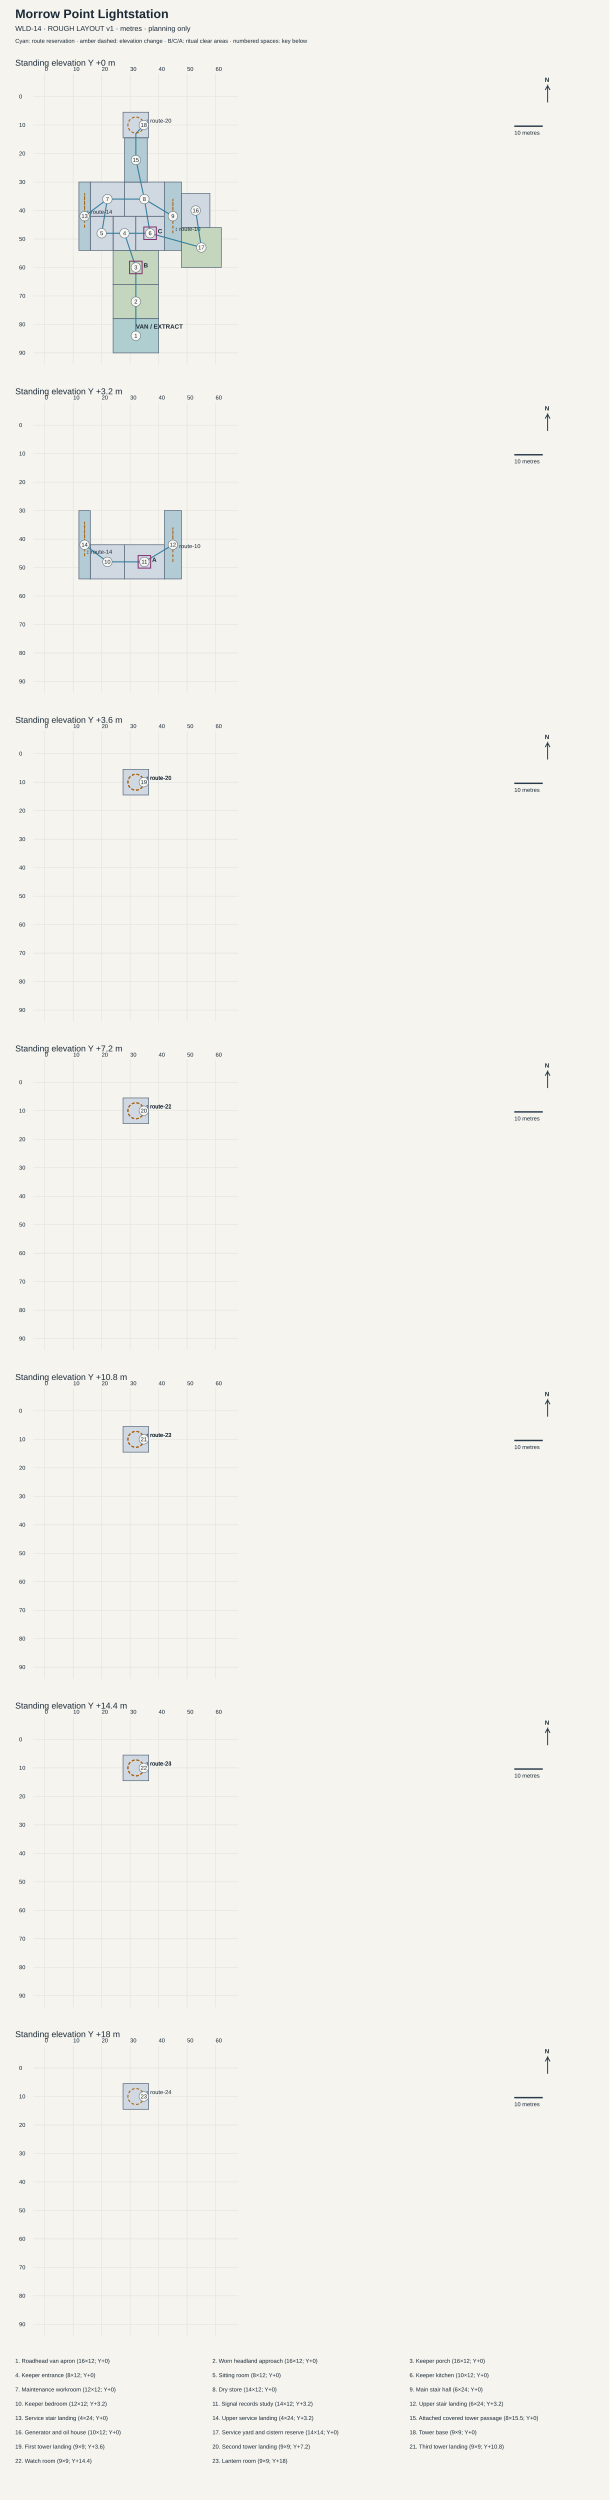
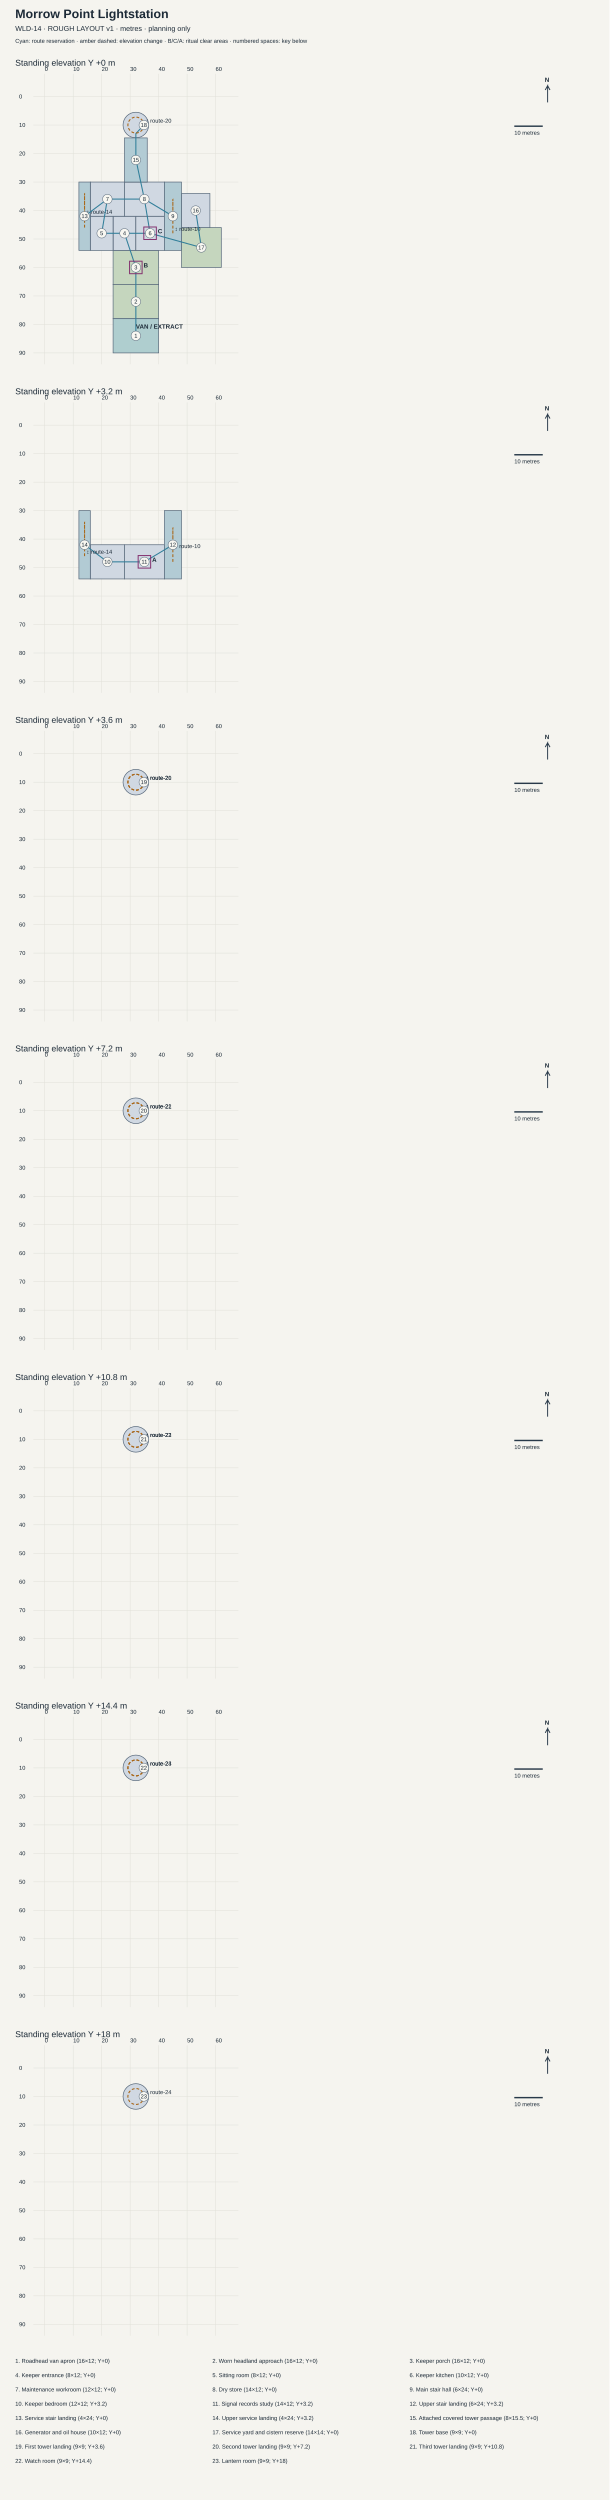
<svg xmlns="http://www.w3.org/2000/svg" width="1280" height="5250" viewBox="0 0 1280 5250">
  <style>text{font-family:Arial,sans-serif;fill:#1c2a37}.small{font-size:12px}.label{font-size:13px;font-weight:bold}.title{font-size:26px;font-weight:bold}</style>
  <rect width="100%" height="100%" fill="#f5f4ef" />
  <text x="32" y="38" class="title">Morrow Point Lightstation</text>
  <text x="32" y="65" font-size="15">WLD-14 · ROUGH LAYOUT v1 · metres · planning only</text>
  <text x="32" y="90" class="small">Cyan: route reservation · amber dashed: elevation change · B/C/A: ritual clear areas · numbered spaces: key below</text>
  <text x="32" y="138.0" font-size="18">Standing elevation Y +0 m</text>
  <path d="M93.9,155.0 v610.0" stroke="#dfdfd8" />
  <text x="93.9" y="149.0" class="small">0</text>
  <path d="M153.7,155.0 v610.0" stroke="#dfdfd8" />
  <text x="153.7" y="149.0" class="small">10</text>
  <path d="M213.5,155.0 v610.0" stroke="#dfdfd8" />
  <text x="213.5" y="149.0" class="small">20</text>
  <path d="M273.3,155.0 v610.0" stroke="#dfdfd8" />
  <text x="273.3" y="149.0" class="small">30</text>
  <path d="M333.1,155.0 v610.0" stroke="#dfdfd8" />
  <text x="333.1" y="149.0" class="small">40</text>
  <path d="M392.9,155.0 v610.0" stroke="#dfdfd8" />
  <text x="392.9" y="149.0" class="small">50</text>
  <path d="M452.7,155.0 v610.0" stroke="#dfdfd8" />
  <text x="452.7" y="149.0" class="small">60</text>
  <path d="M70.0,202.8 h430.6" stroke="#dfdfd8" />
  <text x="40.0" y="206.8" class="small">0</text>
  <path d="M70.0,262.6 h430.6" stroke="#dfdfd8" />
  <text x="40.0" y="266.6" class="small">10</text>
  <path d="M70.0,322.5 h430.6" stroke="#dfdfd8" />
  <text x="40.0" y="326.5" class="small">20</text>
  <path d="M70.0,382.3 h430.6" stroke="#dfdfd8" />
  <text x="40.0" y="386.3" class="small">30</text>
  <path d="M70.0,442.1 h430.6" stroke="#dfdfd8" />
  <text x="40.0" y="446.1" class="small">40</text>
  <path d="M70.0,501.9 h430.6" stroke="#dfdfd8" />
  <text x="40.0" y="505.9" class="small">50</text>
  <path d="M70.0,561.7 h430.6" stroke="#dfdfd8" />
  <text x="40.0" y="565.7" class="small">60</text>
  <path d="M70.0,621.5 h430.6" stroke="#dfdfd8" />
  <text x="40.0" y="625.5" class="small">70</text>
  <path d="M70.0,681.3 h430.6" stroke="#dfdfd8" />
  <text x="40.0" y="685.3" class="small">80</text>
  <path d="M70.0,741.1 h430.6" stroke="#dfdfd8" />
  <text x="40.0" y="745.1" class="small">90</text>
  <rect x="237.5" y="597.5" width="95.7" height="71.8" fill="#c5d6be" stroke="#536477" stroke-width="1.4" />
  <rect x="237.5" y="525.8" width="95.7" height="71.8" fill="#c5d6be" stroke="#536477" stroke-width="1.4" />
  <rect x="381.0" y="477.9" width="83.7" height="83.7" fill="#c5d6be" stroke="#536477" stroke-width="1.4" />
  <rect x="237.5" y="669.3" width="95.7" height="71.8" fill="#afcecf" stroke="#536477" stroke-width="1.4" />
  <rect x="237.5" y="454.0" width="47.8" height="71.8" fill="#d0d8e2" stroke="#536477" stroke-width="1.4" />
  <rect x="189.6" y="454.0" width="47.8" height="71.8" fill="#d0d8e2" stroke="#536477" stroke-width="1.4" />
  <rect x="285.3" y="454.0" width="59.8" height="71.8" fill="#d0d8e2" stroke="#536477" stroke-width="1.4" />
  <rect x="189.6" y="382.3" width="71.8" height="71.8" fill="#d0d8e2" stroke="#536477" stroke-width="1.4" />
  <rect x="261.4" y="382.3" width="83.7" height="71.8" fill="#d0d8e2" stroke="#536477" stroke-width="1.4" />
  <rect x="381.0" y="406.2" width="59.8" height="71.8" fill="#d0d8e2" stroke="#536477" stroke-width="1.4" />
-   <rect x="258.4" y="235.7" width="53.8" height="53.8" fill="#d0d8e2" stroke="#536477" stroke-width="1.4" />
+   <circle cx="285.3" cy="262.6" r="26.9" fill="#d0d8e2" stroke="#536477" stroke-width="1.4" />
  <rect x="345.1" y="382.3" width="35.9" height="143.5" fill="#b2cbd4" stroke="#536477" stroke-width="1.4" />
  <rect x="165.7" y="382.3" width="23.9" height="143.5" fill="#b2cbd4" stroke="#536477" stroke-width="1.4" />
  <rect x="261.4" y="289.6" width="47.8" height="92.7" fill="#b2cbd4" stroke="#536477" stroke-width="1.4" />
  <path d="M285.3,705.2 L285.3,633.4" fill="none" stroke="#307e99" stroke-width="2.2" />
  <path d="M285.3,633.4 L285.3,561.7" fill="none" stroke="#307e99" stroke-width="2.2" />
  <path d="M285.3,561.7 L261.4,489.9" fill="none" stroke="#307e99" stroke-width="2.2" />
  <path d="M261.4,489.9 L213.5,489.9" fill="none" stroke="#307e99" stroke-width="2.2" />
  <path d="M213.5,489.9 L225.5,418.1" fill="none" stroke="#307e99" stroke-width="2.2" />
  <path d="M225.5,418.1 L303.2,418.1" fill="none" stroke="#307e99" stroke-width="2.2" />
  <path d="M303.2,418.1 L315.2,489.9" fill="none" stroke="#307e99" stroke-width="2.2" />
  <path d="M315.2,489.9 L261.4,489.9" fill="none" stroke="#307e99" stroke-width="2.2" />
  <path d="M303.2,418.1 L363.0,454.0" fill="none" stroke="#307e99" stroke-width="2.2" />
  <path d="M363.0,489.9 L363.0,418.1 L363.0,466.0" fill="none" stroke="#a86516" stroke-width="2.2" stroke-dasharray="6 4" />
  <text x="367.0" y="484.9" class="small">↕ route-10</text>
  <path d="M177.6,477.9 L177.6,406.2 L177.6,454.0" fill="none" stroke="#a86516" stroke-width="2.2" stroke-dasharray="6 4" />
  <text x="181.6" y="449.0" class="small">↕ route-14</text>
  <path d="M177.6,454.0 L225.5,418.1" fill="none" stroke="#307e99" stroke-width="2.2" />
  <path d="M303.2,418.1 L285.3,334.4" fill="none" stroke="#307e99" stroke-width="2.2" />
  <path d="M285.3,334.4 L285.3,280.6 L302.0,262.6" fill="none" stroke="#307e99" stroke-width="2.2" />
  <path d="M315.2,489.9 L422.8,519.8" fill="none" stroke="#307e99" stroke-width="2.2" />
  <path d="M422.8,519.8 L410.9,442.1" fill="none" stroke="#307e99" stroke-width="2.2" />
  <path d="M302.0,262.6 L301.6,266.4 L300.4,269.9 L298.4,273.1 L295.7,275.7 L292.6,277.7 L289.0,279.0 L285.3,279.4 L281.6,279.0 L278.0,277.7 L274.9,275.7 L272.2,273.1 L270.2,269.9 L269.0,266.4 L268.5,262.6 L269.0,258.9 L270.2,255.4 L272.2,252.2 L274.9,249.6 L278.0,247.6 L281.6,246.3 L285.3,245.9 L289.0,246.3 L292.6,247.6 L295.7,249.6 L298.4,252.2 L300.4,255.4 L301.6,258.9 L302.0,262.6" fill="none" stroke="#a86516" stroke-width="2.2" stroke-dasharray="6 4" />
  <text x="306.0" y="257.6" class="small">↕ route-20</text>
  <circle cx="285.3" cy="705.2" r="10" fill="#f8f7f1" stroke="#536477" />
  <text x="285.3" y="709.2" text-anchor="middle" class="small">1</text>
  <circle cx="285.3" cy="633.4" r="10" fill="#f8f7f1" stroke="#536477" />
  <text x="285.3" y="637.4" text-anchor="middle" class="small">2</text>
  <circle cx="285.3" cy="561.7" r="10" fill="#f8f7f1" stroke="#536477" />
  <text x="285.3" y="565.7" text-anchor="middle" class="small">3</text>
  <circle cx="261.4" cy="489.9" r="10" fill="#f8f7f1" stroke="#536477" />
  <text x="261.4" y="493.9" text-anchor="middle" class="small">4</text>
  <circle cx="213.5" cy="489.9" r="10" fill="#f8f7f1" stroke="#536477" />
  <text x="213.5" y="493.9" text-anchor="middle" class="small">5</text>
  <circle cx="315.2" cy="489.9" r="10" fill="#f8f7f1" stroke="#536477" />
  <text x="315.2" y="493.9" text-anchor="middle" class="small">6</text>
  <circle cx="225.5" cy="418.1" r="10" fill="#f8f7f1" stroke="#536477" />
  <text x="225.5" y="422.1" text-anchor="middle" class="small">7</text>
  <circle cx="303.2" cy="418.1" r="10" fill="#f8f7f1" stroke="#536477" />
  <text x="303.2" y="422.1" text-anchor="middle" class="small">8</text>
  <circle cx="363.0" cy="454.0" r="10" fill="#f8f7f1" stroke="#536477" />
  <text x="363.0" y="458.0" text-anchor="middle" class="small">9</text>
  <circle cx="177.6" cy="454.0" r="10" fill="#f8f7f1" stroke="#536477" />
  <text x="177.6" y="458.0" text-anchor="middle" class="small">13</text>
  <circle cx="285.3" cy="335.9" r="10" fill="#f8f7f1" stroke="#536477" />
  <text x="285.3" y="339.9" text-anchor="middle" class="small">15</text>
  <circle cx="410.9" cy="442.1" r="10" fill="#f8f7f1" stroke="#536477" />
  <text x="410.9" y="446.1" text-anchor="middle" class="small">16</text>
  <circle cx="422.8" cy="519.8" r="10" fill="#f8f7f1" stroke="#536477" />
  <text x="422.8" y="523.8" text-anchor="middle" class="small">17</text>
  <circle cx="302.0" cy="262.6" r="10" fill="#f8f7f1" stroke="#536477" />
  <text x="302.0" y="266.6" text-anchor="middle" class="small">18</text>
  <rect x="272.1" y="548.5" width="26.3" height="26.3" fill="none" stroke="#812c6b" stroke-width="2" />
  <text x="301.5" y="561.7" class="label">B</text>
  <rect x="302.0" y="476.7" width="26.3" height="26.3" fill="none" stroke="#812c6b" stroke-width="2" />
  <text x="331.4" y="489.9" class="label">C</text>
  <text x="285.3" y="690.2" class="label">VAN / EXTRACT</text>
  <path d="M1150,215.0 v-35 l-5,9 m5,-9 l5,9" fill="none" stroke="#283949" stroke-width="2" />
  <text x="1144" y="172.0" class="label">N</text>
  <path d="M1080,265.0 h59.8" stroke="#283949" stroke-width="3" />
  <text x="1080" y="283.0" class="small">10 metres</text>
  <text x="32" y="828.0" font-size="18">Standing elevation Y +3.2 m</text>
  <path d="M93.9,845.0 v610.0" stroke="#dfdfd8" />
  <text x="93.9" y="839.0" class="small">0</text>
  <path d="M153.7,845.0 v610.0" stroke="#dfdfd8" />
  <text x="153.7" y="839.0" class="small">10</text>
  <path d="M213.5,845.0 v610.0" stroke="#dfdfd8" />
  <text x="213.5" y="839.0" class="small">20</text>
  <path d="M273.3,845.0 v610.0" stroke="#dfdfd8" />
  <text x="273.3" y="839.0" class="small">30</text>
  <path d="M333.1,845.0 v610.0" stroke="#dfdfd8" />
  <text x="333.1" y="839.0" class="small">40</text>
  <path d="M392.9,845.0 v610.0" stroke="#dfdfd8" />
  <text x="392.9" y="839.0" class="small">50</text>
  <path d="M452.7,845.0 v610.0" stroke="#dfdfd8" />
  <text x="452.7" y="839.0" class="small">60</text>
  <path d="M70.0,892.8 h430.6" stroke="#dfdfd8" />
  <text x="40.0" y="896.8" class="small">0</text>
  <path d="M70.0,952.6 h430.6" stroke="#dfdfd8" />
  <text x="40.0" y="956.6" class="small">10</text>
  <path d="M70.0,1012.5 h430.6" stroke="#dfdfd8" />
  <text x="40.0" y="1016.5" class="small">20</text>
  <path d="M70.0,1072.3 h430.6" stroke="#dfdfd8" />
  <text x="40.0" y="1076.3" class="small">30</text>
  <path d="M70.0,1132.1 h430.6" stroke="#dfdfd8" />
  <text x="40.0" y="1136.1" class="small">40</text>
  <path d="M70.0,1191.9 h430.6" stroke="#dfdfd8" />
  <text x="40.0" y="1195.9" class="small">50</text>
  <path d="M70.0,1251.7 h430.6" stroke="#dfdfd8" />
  <text x="40.0" y="1255.7" class="small">60</text>
  <path d="M70.0,1311.5 h430.6" stroke="#dfdfd8" />
  <text x="40.0" y="1315.5" class="small">70</text>
  <path d="M70.0,1371.3 h430.6" stroke="#dfdfd8" />
  <text x="40.0" y="1375.3" class="small">80</text>
  <path d="M70.0,1431.1 h430.6" stroke="#dfdfd8" />
  <text x="40.0" y="1435.1" class="small">90</text>
  <rect x="189.6" y="1144.0" width="71.8" height="71.8" fill="#d0d8e2" stroke="#536477" stroke-width="1.4" />
  <rect x="261.4" y="1144.0" width="83.7" height="71.8" fill="#d0d8e2" stroke="#536477" stroke-width="1.4" />
  <rect x="345.1" y="1072.3" width="35.9" height="143.5" fill="#b2cbd4" stroke="#536477" stroke-width="1.4" />
  <rect x="165.7" y="1072.3" width="23.9" height="143.5" fill="#b2cbd4" stroke="#536477" stroke-width="1.4" />
  <path d="M363.0,1179.9 L363.0,1108.1 L363.0,1156.0" fill="none" stroke="#a86516" stroke-width="2.2" stroke-dasharray="6 4" />
  <text x="367.0" y="1151.0" class="small">↕ route-10</text>
  <path d="M363.0,1144.0 L303.2,1179.9" fill="none" stroke="#307e99" stroke-width="2.2" />
  <path d="M303.2,1179.9 L225.5,1179.9" fill="none" stroke="#307e99" stroke-width="2.2" />
  <path d="M225.5,1179.9 L177.6,1144.0" fill="none" stroke="#307e99" stroke-width="2.2" />
  <path d="M177.6,1167.9 L177.6,1096.2 L177.6,1144.0" fill="none" stroke="#a86516" stroke-width="2.2" stroke-dasharray="6 4" />
  <text x="181.6" y="1162.9" class="small">↕ route-14</text>
  <circle cx="225.5" cy="1179.9" r="10" fill="#f8f7f1" stroke="#536477" />
  <text x="225.5" y="1183.9" text-anchor="middle" class="small">10</text>
  <circle cx="303.2" cy="1179.9" r="10" fill="#f8f7f1" stroke="#536477" />
  <text x="303.2" y="1183.9" text-anchor="middle" class="small">11</text>
  <circle cx="363.0" cy="1144.0" r="10" fill="#f8f7f1" stroke="#536477" />
  <text x="363.0" y="1148.0" text-anchor="middle" class="small">12</text>
  <circle cx="177.6" cy="1144.0" r="10" fill="#f8f7f1" stroke="#536477" />
  <text x="177.6" y="1148.0" text-anchor="middle" class="small">14</text>
  <rect x="290.1" y="1166.7" width="26.3" height="26.3" fill="none" stroke="#812c6b" stroke-width="2" />
  <text x="319.4" y="1179.9" class="label">A</text>
  <path d="M1150,905.0 v-35 l-5,9 m5,-9 l5,9" fill="none" stroke="#283949" stroke-width="2" />
  <text x="1144" y="862.0" class="label">N</text>
  <path d="M1080,955.0 h59.8" stroke="#283949" stroke-width="3" />
  <text x="1080" y="973.0" class="small">10 metres</text>
  <text x="32" y="1518.0" font-size="18">Standing elevation Y +3.6 m</text>
  <path d="M93.9,1535.0 v610.0" stroke="#dfdfd8" />
  <text x="93.9" y="1529.0" class="small">0</text>
  <path d="M153.7,1535.0 v610.0" stroke="#dfdfd8" />
  <text x="153.7" y="1529.0" class="small">10</text>
  <path d="M213.5,1535.0 v610.0" stroke="#dfdfd8" />
  <text x="213.5" y="1529.0" class="small">20</text>
  <path d="M273.3,1535.0 v610.0" stroke="#dfdfd8" />
  <text x="273.3" y="1529.0" class="small">30</text>
  <path d="M333.1,1535.0 v610.0" stroke="#dfdfd8" />
  <text x="333.1" y="1529.0" class="small">40</text>
  <path d="M392.9,1535.0 v610.0" stroke="#dfdfd8" />
  <text x="392.9" y="1529.0" class="small">50</text>
  <path d="M452.7,1535.0 v610.0" stroke="#dfdfd8" />
  <text x="452.7" y="1529.0" class="small">60</text>
  <path d="M70.0,1582.8 h430.6" stroke="#dfdfd8" />
  <text x="40.0" y="1586.8" class="small">0</text>
  <path d="M70.0,1642.6 h430.6" stroke="#dfdfd8" />
  <text x="40.0" y="1646.6" class="small">10</text>
  <path d="M70.0,1702.5 h430.6" stroke="#dfdfd8" />
  <text x="40.0" y="1706.5" class="small">20</text>
  <path d="M70.0,1762.3 h430.6" stroke="#dfdfd8" />
  <text x="40.0" y="1766.3" class="small">30</text>
  <path d="M70.0,1822.1 h430.6" stroke="#dfdfd8" />
  <text x="40.0" y="1826.1" class="small">40</text>
  <path d="M70.0,1881.9 h430.6" stroke="#dfdfd8" />
  <text x="40.0" y="1885.9" class="small">50</text>
  <path d="M70.0,1941.7 h430.6" stroke="#dfdfd8" />
  <text x="40.0" y="1945.7" class="small">60</text>
  <path d="M70.0,2001.5 h430.6" stroke="#dfdfd8" />
  <text x="40.0" y="2005.5" class="small">70</text>
  <path d="M70.0,2061.3 h430.6" stroke="#dfdfd8" />
  <text x="40.0" y="2065.3" class="small">80</text>
  <path d="M70.0,2121.1 h430.6" stroke="#dfdfd8" />
  <text x="40.0" y="2125.1" class="small">90</text>
-   <rect x="258.4" y="1615.7" width="53.8" height="53.8" fill="#d0d8e2" stroke="#536477" stroke-width="1.4" />
+   <circle cx="285.3" cy="1642.6" r="26.9" fill="#d0d8e2" stroke="#536477" stroke-width="1.4" />
  <path d="M302.0,1642.6 L301.6,1646.4 L300.4,1649.9 L298.4,1653.1 L295.7,1655.7 L292.6,1657.7 L289.0,1659.0 L285.3,1659.4 L281.6,1659.0 L278.0,1657.7 L274.9,1655.7 L272.2,1653.1 L270.2,1649.9 L269.0,1646.4 L268.5,1642.6 L269.0,1638.9 L270.2,1635.4 L272.2,1632.2 L274.9,1629.6 L278.0,1627.6 L281.6,1626.3 L285.3,1625.9 L289.0,1626.3 L292.6,1627.6 L295.7,1629.6 L298.4,1632.2 L300.4,1635.4 L301.6,1638.9 L302.0,1642.6" fill="none" stroke="#a86516" stroke-width="2.2" stroke-dasharray="6 4" />
  <text x="306.0" y="1637.6" class="small">↕ route-20</text>
  <path d="M302.0,1642.6 L301.6,1646.4 L300.4,1649.9 L298.4,1653.1 L295.7,1655.7 L292.6,1657.7 L289.0,1659.0 L285.3,1659.4 L281.6,1659.0 L278.0,1657.7 L274.9,1655.7 L272.2,1653.1 L270.2,1649.9 L269.0,1646.4 L268.5,1642.6 L269.0,1638.9 L270.2,1635.4 L272.2,1632.2 L274.9,1629.6 L278.0,1627.6 L281.6,1626.3 L285.3,1625.9 L289.0,1626.3 L292.6,1627.6 L295.7,1629.6 L298.4,1632.2 L300.4,1635.4 L301.6,1638.9 L302.0,1642.6" fill="none" stroke="#a86516" stroke-width="2.2" stroke-dasharray="6 4" />
  <text x="306.0" y="1637.6" class="small">↕ route-21</text>
  <circle cx="302.0" cy="1642.6" r="10" fill="#f8f7f1" stroke="#536477" />
  <text x="302.0" y="1646.6" text-anchor="middle" class="small">19</text>
  <path d="M1150,1595.0 v-35 l-5,9 m5,-9 l5,9" fill="none" stroke="#283949" stroke-width="2" />
  <text x="1144" y="1552.0" class="label">N</text>
  <path d="M1080,1645.0 h59.8" stroke="#283949" stroke-width="3" />
  <text x="1080" y="1663.0" class="small">10 metres</text>
  <text x="32" y="2208.0" font-size="18">Standing elevation Y +7.2 m</text>
  <path d="M93.9,2225.0 v610.0" stroke="#dfdfd8" />
  <text x="93.9" y="2219.0" class="small">0</text>
  <path d="M153.7,2225.0 v610.0" stroke="#dfdfd8" />
  <text x="153.7" y="2219.0" class="small">10</text>
  <path d="M213.5,2225.0 v610.0" stroke="#dfdfd8" />
  <text x="213.5" y="2219.0" class="small">20</text>
  <path d="M273.3,2225.0 v610.0" stroke="#dfdfd8" />
  <text x="273.3" y="2219.0" class="small">30</text>
  <path d="M333.1,2225.0 v610.0" stroke="#dfdfd8" />
  <text x="333.1" y="2219.0" class="small">40</text>
  <path d="M392.9,2225.0 v610.0" stroke="#dfdfd8" />
  <text x="392.9" y="2219.0" class="small">50</text>
  <path d="M452.7,2225.0 v610.0" stroke="#dfdfd8" />
  <text x="452.7" y="2219.0" class="small">60</text>
  <path d="M70.0,2272.8 h430.6" stroke="#dfdfd8" />
  <text x="40.0" y="2276.8" class="small">0</text>
  <path d="M70.0,2332.6 h430.6" stroke="#dfdfd8" />
  <text x="40.0" y="2336.6" class="small">10</text>
  <path d="M70.0,2392.5 h430.6" stroke="#dfdfd8" />
  <text x="40.0" y="2396.5" class="small">20</text>
  <path d="M70.0,2452.3 h430.6" stroke="#dfdfd8" />
  <text x="40.0" y="2456.3" class="small">30</text>
  <path d="M70.0,2512.1 h430.6" stroke="#dfdfd8" />
  <text x="40.0" y="2516.1" class="small">40</text>
  <path d="M70.0,2571.9 h430.6" stroke="#dfdfd8" />
  <text x="40.0" y="2575.9" class="small">50</text>
  <path d="M70.0,2631.7 h430.6" stroke="#dfdfd8" />
  <text x="40.0" y="2635.7" class="small">60</text>
  <path d="M70.0,2691.5 h430.6" stroke="#dfdfd8" />
  <text x="40.0" y="2695.5" class="small">70</text>
  <path d="M70.0,2751.3 h430.6" stroke="#dfdfd8" />
  <text x="40.0" y="2755.3" class="small">80</text>
  <path d="M70.0,2811.1 h430.6" stroke="#dfdfd8" />
  <text x="40.0" y="2815.1" class="small">90</text>
-   <rect x="258.4" y="2305.7" width="53.8" height="53.8" fill="#d0d8e2" stroke="#536477" stroke-width="1.4" />
+   <circle cx="285.3" cy="2332.6" r="26.9" fill="#d0d8e2" stroke="#536477" stroke-width="1.4" />
  <path d="M302.0,2332.6 L301.6,2336.4 L300.4,2339.9 L298.4,2343.1 L295.7,2345.7 L292.6,2347.7 L289.0,2349.0 L285.3,2349.4 L281.6,2349.0 L278.0,2347.7 L274.9,2345.7 L272.2,2343.1 L270.2,2339.9 L269.0,2336.4 L268.5,2332.6 L269.0,2328.9 L270.2,2325.4 L272.2,2322.2 L274.9,2319.6 L278.0,2317.6 L281.6,2316.3 L285.3,2315.9 L289.0,2316.3 L292.6,2317.6 L295.7,2319.6 L298.4,2322.2 L300.4,2325.4 L301.6,2328.9 L302.0,2332.6" fill="none" stroke="#a86516" stroke-width="2.2" stroke-dasharray="6 4" />
  <text x="306.0" y="2327.6" class="small">↕ route-21</text>
  <path d="M302.0,2332.6 L301.6,2336.4 L300.4,2339.9 L298.4,2343.1 L295.7,2345.7 L292.6,2347.7 L289.0,2349.0 L285.3,2349.4 L281.6,2349.0 L278.0,2347.7 L274.9,2345.7 L272.2,2343.1 L270.2,2339.9 L269.0,2336.4 L268.5,2332.6 L269.0,2328.9 L270.2,2325.4 L272.2,2322.2 L274.9,2319.6 L278.0,2317.6 L281.6,2316.3 L285.3,2315.9 L289.0,2316.3 L292.6,2317.6 L295.7,2319.6 L298.4,2322.2 L300.4,2325.4 L301.6,2328.9 L302.0,2332.6" fill="none" stroke="#a86516" stroke-width="2.2" stroke-dasharray="6 4" />
  <text x="306.0" y="2327.6" class="small">↕ route-22</text>
  <circle cx="302.0" cy="2332.6" r="10" fill="#f8f7f1" stroke="#536477" />
  <text x="302.0" y="2336.6" text-anchor="middle" class="small">20</text>
  <path d="M1150,2285.0 v-35 l-5,9 m5,-9 l5,9" fill="none" stroke="#283949" stroke-width="2" />
  <text x="1144" y="2242.0" class="label">N</text>
  <path d="M1080,2335.0 h59.8" stroke="#283949" stroke-width="3" />
  <text x="1080" y="2353.0" class="small">10 metres</text>
  <text x="32" y="2898.0" font-size="18">Standing elevation Y +10.8 m</text>
  <path d="M93.9,2915.0 v610.0" stroke="#dfdfd8" />
  <text x="93.9" y="2909.0" class="small">0</text>
  <path d="M153.7,2915.0 v610.0" stroke="#dfdfd8" />
  <text x="153.7" y="2909.0" class="small">10</text>
  <path d="M213.5,2915.0 v610.0" stroke="#dfdfd8" />
  <text x="213.5" y="2909.0" class="small">20</text>
  <path d="M273.3,2915.0 v610.0" stroke="#dfdfd8" />
  <text x="273.3" y="2909.0" class="small">30</text>
  <path d="M333.1,2915.0 v610.0" stroke="#dfdfd8" />
  <text x="333.1" y="2909.0" class="small">40</text>
  <path d="M392.9,2915.0 v610.0" stroke="#dfdfd8" />
  <text x="392.9" y="2909.0" class="small">50</text>
  <path d="M452.7,2915.0 v610.0" stroke="#dfdfd8" />
  <text x="452.7" y="2909.0" class="small">60</text>
  <path d="M70.0,2962.8 h430.6" stroke="#dfdfd8" />
  <text x="40.0" y="2966.8" class="small">0</text>
  <path d="M70.0,3022.6 h430.6" stroke="#dfdfd8" />
  <text x="40.0" y="3026.6" class="small">10</text>
  <path d="M70.0,3082.5 h430.6" stroke="#dfdfd8" />
  <text x="40.0" y="3086.5" class="small">20</text>
  <path d="M70.0,3142.3 h430.6" stroke="#dfdfd8" />
  <text x="40.0" y="3146.3" class="small">30</text>
  <path d="M70.0,3202.1 h430.6" stroke="#dfdfd8" />
  <text x="40.0" y="3206.1" class="small">40</text>
  <path d="M70.0,3261.9 h430.6" stroke="#dfdfd8" />
  <text x="40.0" y="3265.9" class="small">50</text>
  <path d="M70.0,3321.7 h430.6" stroke="#dfdfd8" />
  <text x="40.0" y="3325.7" class="small">60</text>
  <path d="M70.0,3381.5 h430.6" stroke="#dfdfd8" />
  <text x="40.0" y="3385.5" class="small">70</text>
  <path d="M70.0,3441.3 h430.6" stroke="#dfdfd8" />
  <text x="40.0" y="3445.3" class="small">80</text>
  <path d="M70.0,3501.1 h430.6" stroke="#dfdfd8" />
  <text x="40.0" y="3505.1" class="small">90</text>
-   <rect x="258.4" y="2995.7" width="53.8" height="53.8" fill="#d0d8e2" stroke="#536477" stroke-width="1.4" />
+   <circle cx="285.3" cy="3022.6" r="26.9" fill="#d0d8e2" stroke="#536477" stroke-width="1.4" />
  <path d="M302.0,3022.6 L301.6,3026.4 L300.4,3029.9 L298.4,3033.1 L295.7,3035.7 L292.6,3037.7 L289.0,3039.0 L285.3,3039.4 L281.6,3039.0 L278.0,3037.7 L274.9,3035.7 L272.2,3033.1 L270.2,3029.9 L269.0,3026.4 L268.5,3022.6 L269.0,3018.9 L270.2,3015.4 L272.2,3012.2 L274.9,3009.6 L278.0,3007.6 L281.6,3006.3 L285.3,3005.9 L289.0,3006.3 L292.6,3007.6 L295.7,3009.6 L298.4,3012.2 L300.4,3015.4 L301.6,3018.9 L302.0,3022.6" fill="none" stroke="#a86516" stroke-width="2.2" stroke-dasharray="6 4" />
  <text x="306.0" y="3017.6" class="small">↕ route-22</text>
  <path d="M302.0,3022.6 L301.6,3026.4 L300.4,3029.9 L298.4,3033.1 L295.7,3035.7 L292.6,3037.7 L289.0,3039.0 L285.3,3039.4 L281.6,3039.0 L278.0,3037.7 L274.9,3035.7 L272.2,3033.1 L270.2,3029.9 L269.0,3026.4 L268.5,3022.6 L269.0,3018.9 L270.2,3015.4 L272.2,3012.2 L274.9,3009.6 L278.0,3007.6 L281.6,3006.3 L285.3,3005.9 L289.0,3006.3 L292.6,3007.6 L295.7,3009.6 L298.4,3012.2 L300.4,3015.4 L301.6,3018.9 L302.0,3022.6" fill="none" stroke="#a86516" stroke-width="2.2" stroke-dasharray="6 4" />
  <text x="306.0" y="3017.6" class="small">↕ route-23</text>
  <circle cx="302.0" cy="3022.6" r="10" fill="#f8f7f1" stroke="#536477" />
  <text x="302.0" y="3026.6" text-anchor="middle" class="small">21</text>
  <path d="M1150,2975.0 v-35 l-5,9 m5,-9 l5,9" fill="none" stroke="#283949" stroke-width="2" />
  <text x="1144" y="2932.0" class="label">N</text>
  <path d="M1080,3025.0 h59.8" stroke="#283949" stroke-width="3" />
  <text x="1080" y="3043.0" class="small">10 metres</text>
  <text x="32" y="3588.0" font-size="18">Standing elevation Y +14.4 m</text>
  <path d="M93.9,3605.0 v610.0" stroke="#dfdfd8" />
  <text x="93.9" y="3599.0" class="small">0</text>
  <path d="M153.7,3605.0 v610.0" stroke="#dfdfd8" />
  <text x="153.7" y="3599.0" class="small">10</text>
  <path d="M213.5,3605.0 v610.0" stroke="#dfdfd8" />
  <text x="213.5" y="3599.0" class="small">20</text>
  <path d="M273.3,3605.0 v610.0" stroke="#dfdfd8" />
  <text x="273.3" y="3599.0" class="small">30</text>
  <path d="M333.1,3605.0 v610.0" stroke="#dfdfd8" />
  <text x="333.1" y="3599.0" class="small">40</text>
  <path d="M392.9,3605.0 v610.0" stroke="#dfdfd8" />
  <text x="392.9" y="3599.0" class="small">50</text>
  <path d="M452.7,3605.0 v610.0" stroke="#dfdfd8" />
  <text x="452.7" y="3599.0" class="small">60</text>
  <path d="M70.0,3652.8 h430.6" stroke="#dfdfd8" />
  <text x="40.0" y="3656.8" class="small">0</text>
  <path d="M70.0,3712.6 h430.6" stroke="#dfdfd8" />
  <text x="40.0" y="3716.6" class="small">10</text>
  <path d="M70.0,3772.5 h430.6" stroke="#dfdfd8" />
  <text x="40.0" y="3776.5" class="small">20</text>
  <path d="M70.0,3832.3 h430.6" stroke="#dfdfd8" />
  <text x="40.0" y="3836.3" class="small">30</text>
  <path d="M70.0,3892.1 h430.6" stroke="#dfdfd8" />
  <text x="40.0" y="3896.1" class="small">40</text>
  <path d="M70.0,3951.9 h430.6" stroke="#dfdfd8" />
  <text x="40.0" y="3955.9" class="small">50</text>
  <path d="M70.0,4011.7 h430.6" stroke="#dfdfd8" />
  <text x="40.0" y="4015.7" class="small">60</text>
  <path d="M70.0,4071.5 h430.6" stroke="#dfdfd8" />
  <text x="40.0" y="4075.5" class="small">70</text>
  <path d="M70.0,4131.3 h430.6" stroke="#dfdfd8" />
  <text x="40.0" y="4135.3" class="small">80</text>
  <path d="M70.0,4191.1 h430.6" stroke="#dfdfd8" />
  <text x="40.0" y="4195.1" class="small">90</text>
-   <rect x="258.4" y="3685.7" width="53.8" height="53.8" fill="#d0d8e2" stroke="#536477" stroke-width="1.4" />
+   <circle cx="285.3" cy="3712.6" r="26.9" fill="#d0d8e2" stroke="#536477" stroke-width="1.4" />
  <path d="M302.0,3712.6 L301.6,3716.4 L300.4,3719.9 L298.4,3723.1 L295.7,3725.7 L292.6,3727.7 L289.0,3729.0 L285.3,3729.4 L281.6,3729.0 L278.0,3727.7 L274.9,3725.7 L272.2,3723.1 L270.2,3719.9 L269.0,3716.4 L268.5,3712.6 L269.0,3708.9 L270.2,3705.4 L272.2,3702.2 L274.9,3699.6 L278.0,3697.6 L281.6,3696.3 L285.3,3695.9 L289.0,3696.3 L292.6,3697.6 L295.7,3699.6 L298.4,3702.2 L300.4,3705.4 L301.6,3708.9 L302.0,3712.6" fill="none" stroke="#a86516" stroke-width="2.2" stroke-dasharray="6 4" />
  <text x="306.0" y="3707.6" class="small">↕ route-23</text>
  <path d="M302.0,3712.6 L301.6,3716.4 L300.4,3719.9 L298.4,3723.1 L295.7,3725.7 L292.6,3727.7 L289.0,3729.0 L285.3,3729.4 L281.6,3729.0 L278.0,3727.7 L274.9,3725.7 L272.2,3723.1 L270.2,3719.9 L269.0,3716.4 L268.5,3712.6 L269.0,3708.9 L270.2,3705.4 L272.2,3702.2 L274.9,3699.6 L278.0,3697.6 L281.6,3696.3 L285.3,3695.9 L289.0,3696.3 L292.6,3697.6 L295.7,3699.6 L298.4,3702.2 L300.4,3705.4 L301.6,3708.9 L302.0,3712.6" fill="none" stroke="#a86516" stroke-width="2.2" stroke-dasharray="6 4" />
  <text x="306.0" y="3707.6" class="small">↕ route-24</text>
  <circle cx="302.0" cy="3712.6" r="10" fill="#f8f7f1" stroke="#536477" />
  <text x="302.0" y="3716.6" text-anchor="middle" class="small">22</text>
  <path d="M1150,3665.0 v-35 l-5,9 m5,-9 l5,9" fill="none" stroke="#283949" stroke-width="2" />
  <text x="1144" y="3622.0" class="label">N</text>
  <path d="M1080,3715.0 h59.8" stroke="#283949" stroke-width="3" />
  <text x="1080" y="3733.0" class="small">10 metres</text>
  <text x="32" y="4278.0" font-size="18">Standing elevation Y +18 m</text>
  <path d="M93.9,4295.0 v610.0" stroke="#dfdfd8" />
  <text x="93.9" y="4289.0" class="small">0</text>
  <path d="M153.7,4295.0 v610.0" stroke="#dfdfd8" />
  <text x="153.7" y="4289.0" class="small">10</text>
  <path d="M213.5,4295.0 v610.0" stroke="#dfdfd8" />
  <text x="213.5" y="4289.0" class="small">20</text>
  <path d="M273.3,4295.0 v610.0" stroke="#dfdfd8" />
  <text x="273.3" y="4289.0" class="small">30</text>
  <path d="M333.1,4295.0 v610.0" stroke="#dfdfd8" />
  <text x="333.1" y="4289.0" class="small">40</text>
  <path d="M392.9,4295.0 v610.0" stroke="#dfdfd8" />
  <text x="392.9" y="4289.0" class="small">50</text>
  <path d="M452.7,4295.0 v610.0" stroke="#dfdfd8" />
  <text x="452.7" y="4289.0" class="small">60</text>
  <path d="M70.0,4342.8 h430.6" stroke="#dfdfd8" />
  <text x="40.0" y="4346.8" class="small">0</text>
  <path d="M70.0,4402.6 h430.6" stroke="#dfdfd8" />
  <text x="40.0" y="4406.6" class="small">10</text>
  <path d="M70.0,4462.5 h430.6" stroke="#dfdfd8" />
  <text x="40.0" y="4466.5" class="small">20</text>
  <path d="M70.0,4522.3 h430.6" stroke="#dfdfd8" />
  <text x="40.0" y="4526.3" class="small">30</text>
  <path d="M70.0,4582.1 h430.6" stroke="#dfdfd8" />
  <text x="40.0" y="4586.1" class="small">40</text>
  <path d="M70.0,4641.9 h430.6" stroke="#dfdfd8" />
  <text x="40.0" y="4645.9" class="small">50</text>
  <path d="M70.0,4701.7 h430.6" stroke="#dfdfd8" />
  <text x="40.0" y="4705.7" class="small">60</text>
  <path d="M70.0,4761.5 h430.6" stroke="#dfdfd8" />
  <text x="40.0" y="4765.5" class="small">70</text>
  <path d="M70.0,4821.3 h430.6" stroke="#dfdfd8" />
  <text x="40.0" y="4825.3" class="small">80</text>
  <path d="M70.0,4881.1 h430.6" stroke="#dfdfd8" />
  <text x="40.0" y="4885.1" class="small">90</text>
-   <rect x="258.4" y="4375.7" width="53.8" height="53.8" fill="#d0d8e2" stroke="#536477" stroke-width="1.4" />
+   <circle cx="285.3" cy="4402.6" r="26.9" fill="#d0d8e2" stroke="#536477" stroke-width="1.4" />
  <path d="M302.0,4402.6 L301.6,4406.4 L300.4,4409.9 L298.4,4413.1 L295.7,4415.7 L292.6,4417.7 L289.0,4419.0 L285.3,4419.4 L281.6,4419.0 L278.0,4417.7 L274.9,4415.7 L272.2,4413.1 L270.2,4409.9 L269.0,4406.4 L268.5,4402.6 L269.0,4398.9 L270.2,4395.4 L272.2,4392.2 L274.9,4389.6 L278.0,4387.6 L281.6,4386.3 L285.3,4385.9 L289.0,4386.3 L292.6,4387.6 L295.7,4389.6 L298.4,4392.2 L300.4,4395.4 L301.6,4398.9 L302.0,4402.6" fill="none" stroke="#a86516" stroke-width="2.2" stroke-dasharray="6 4" />
  <text x="306.0" y="4397.6" class="small">↕ route-24</text>
  <circle cx="302.0" cy="4402.6" r="10" fill="#f8f7f1" stroke="#536477" />
  <text x="302.0" y="4406.6" text-anchor="middle" class="small">23</text>
  <path d="M1150,4355.0 v-35 l-5,9 m5,-9 l5,9" fill="none" stroke="#283949" stroke-width="2" />
  <text x="1144" y="4312.0" class="label">N</text>
  <path d="M1080,4405.0 h59.8" stroke="#283949" stroke-width="3" />
  <text x="1080" y="4423.0" class="small">10 metres</text>
  <text x="32" y="4962.0" class="small">1. Roadhead van apron (16×12; Y+0)</text>
  <text x="446" y="4962.0" class="small">2. Worn headland approach (16×12; Y+0)</text>
  <text x="860" y="4962.0" class="small">3. Keeper porch (16×12; Y+0)</text>
  <text x="32" y="4992.0" class="small">4. Keeper entrance (8×12; Y+0)</text>
  <text x="446" y="4992.0" class="small">5. Sitting room (8×12; Y+0)</text>
  <text x="860" y="4992.0" class="small">6. Keeper kitchen (10×12; Y+0)</text>
  <text x="32" y="5022.0" class="small">7. Maintenance workroom (12×12; Y+0)</text>
  <text x="446" y="5022.0" class="small">8. Dry store (14×12; Y+0)</text>
  <text x="860" y="5022.0" class="small">9. Main stair hall (6×24; Y+0)</text>
  <text x="32" y="5052.0" class="small">10. Keeper bedroom (12×12; Y+3.2)</text>
  <text x="446" y="5052.0" class="small">11. Signal records study (14×12; Y+3.2)</text>
  <text x="860" y="5052.0" class="small">12. Upper stair landing (6×24; Y+3.2)</text>
  <text x="32" y="5082.0" class="small">13. Service stair landing (4×24; Y+0)</text>
  <text x="446" y="5082.0" class="small">14. Upper service landing (4×24; Y+3.2)</text>
  <text x="860" y="5082.0" class="small">15. Attached covered tower passage (8×15.5; Y+0)</text>
  <text x="32" y="5112.0" class="small">16. Generator and oil house (10×12; Y+0)</text>
  <text x="446" y="5112.0" class="small">17. Service yard and cistern reserve (14×14; Y+0)</text>
  <text x="860" y="5112.0" class="small">18. Tower base (9×9; Y+0)</text>
  <text x="32" y="5142.0" class="small">19. First tower landing (9×9; Y+3.6)</text>
  <text x="446" y="5142.0" class="small">20. Second tower landing (9×9; Y+7.2)</text>
  <text x="860" y="5142.0" class="small">21. Third tower landing (9×9; Y+10.8)</text>
  <text x="32" y="5172.0" class="small">22. Watch room (9×9; Y+14.4)</text>
  <text x="446" y="5172.0" class="small">23. Lantern room (9×9; Y+18)</text>
</svg>
